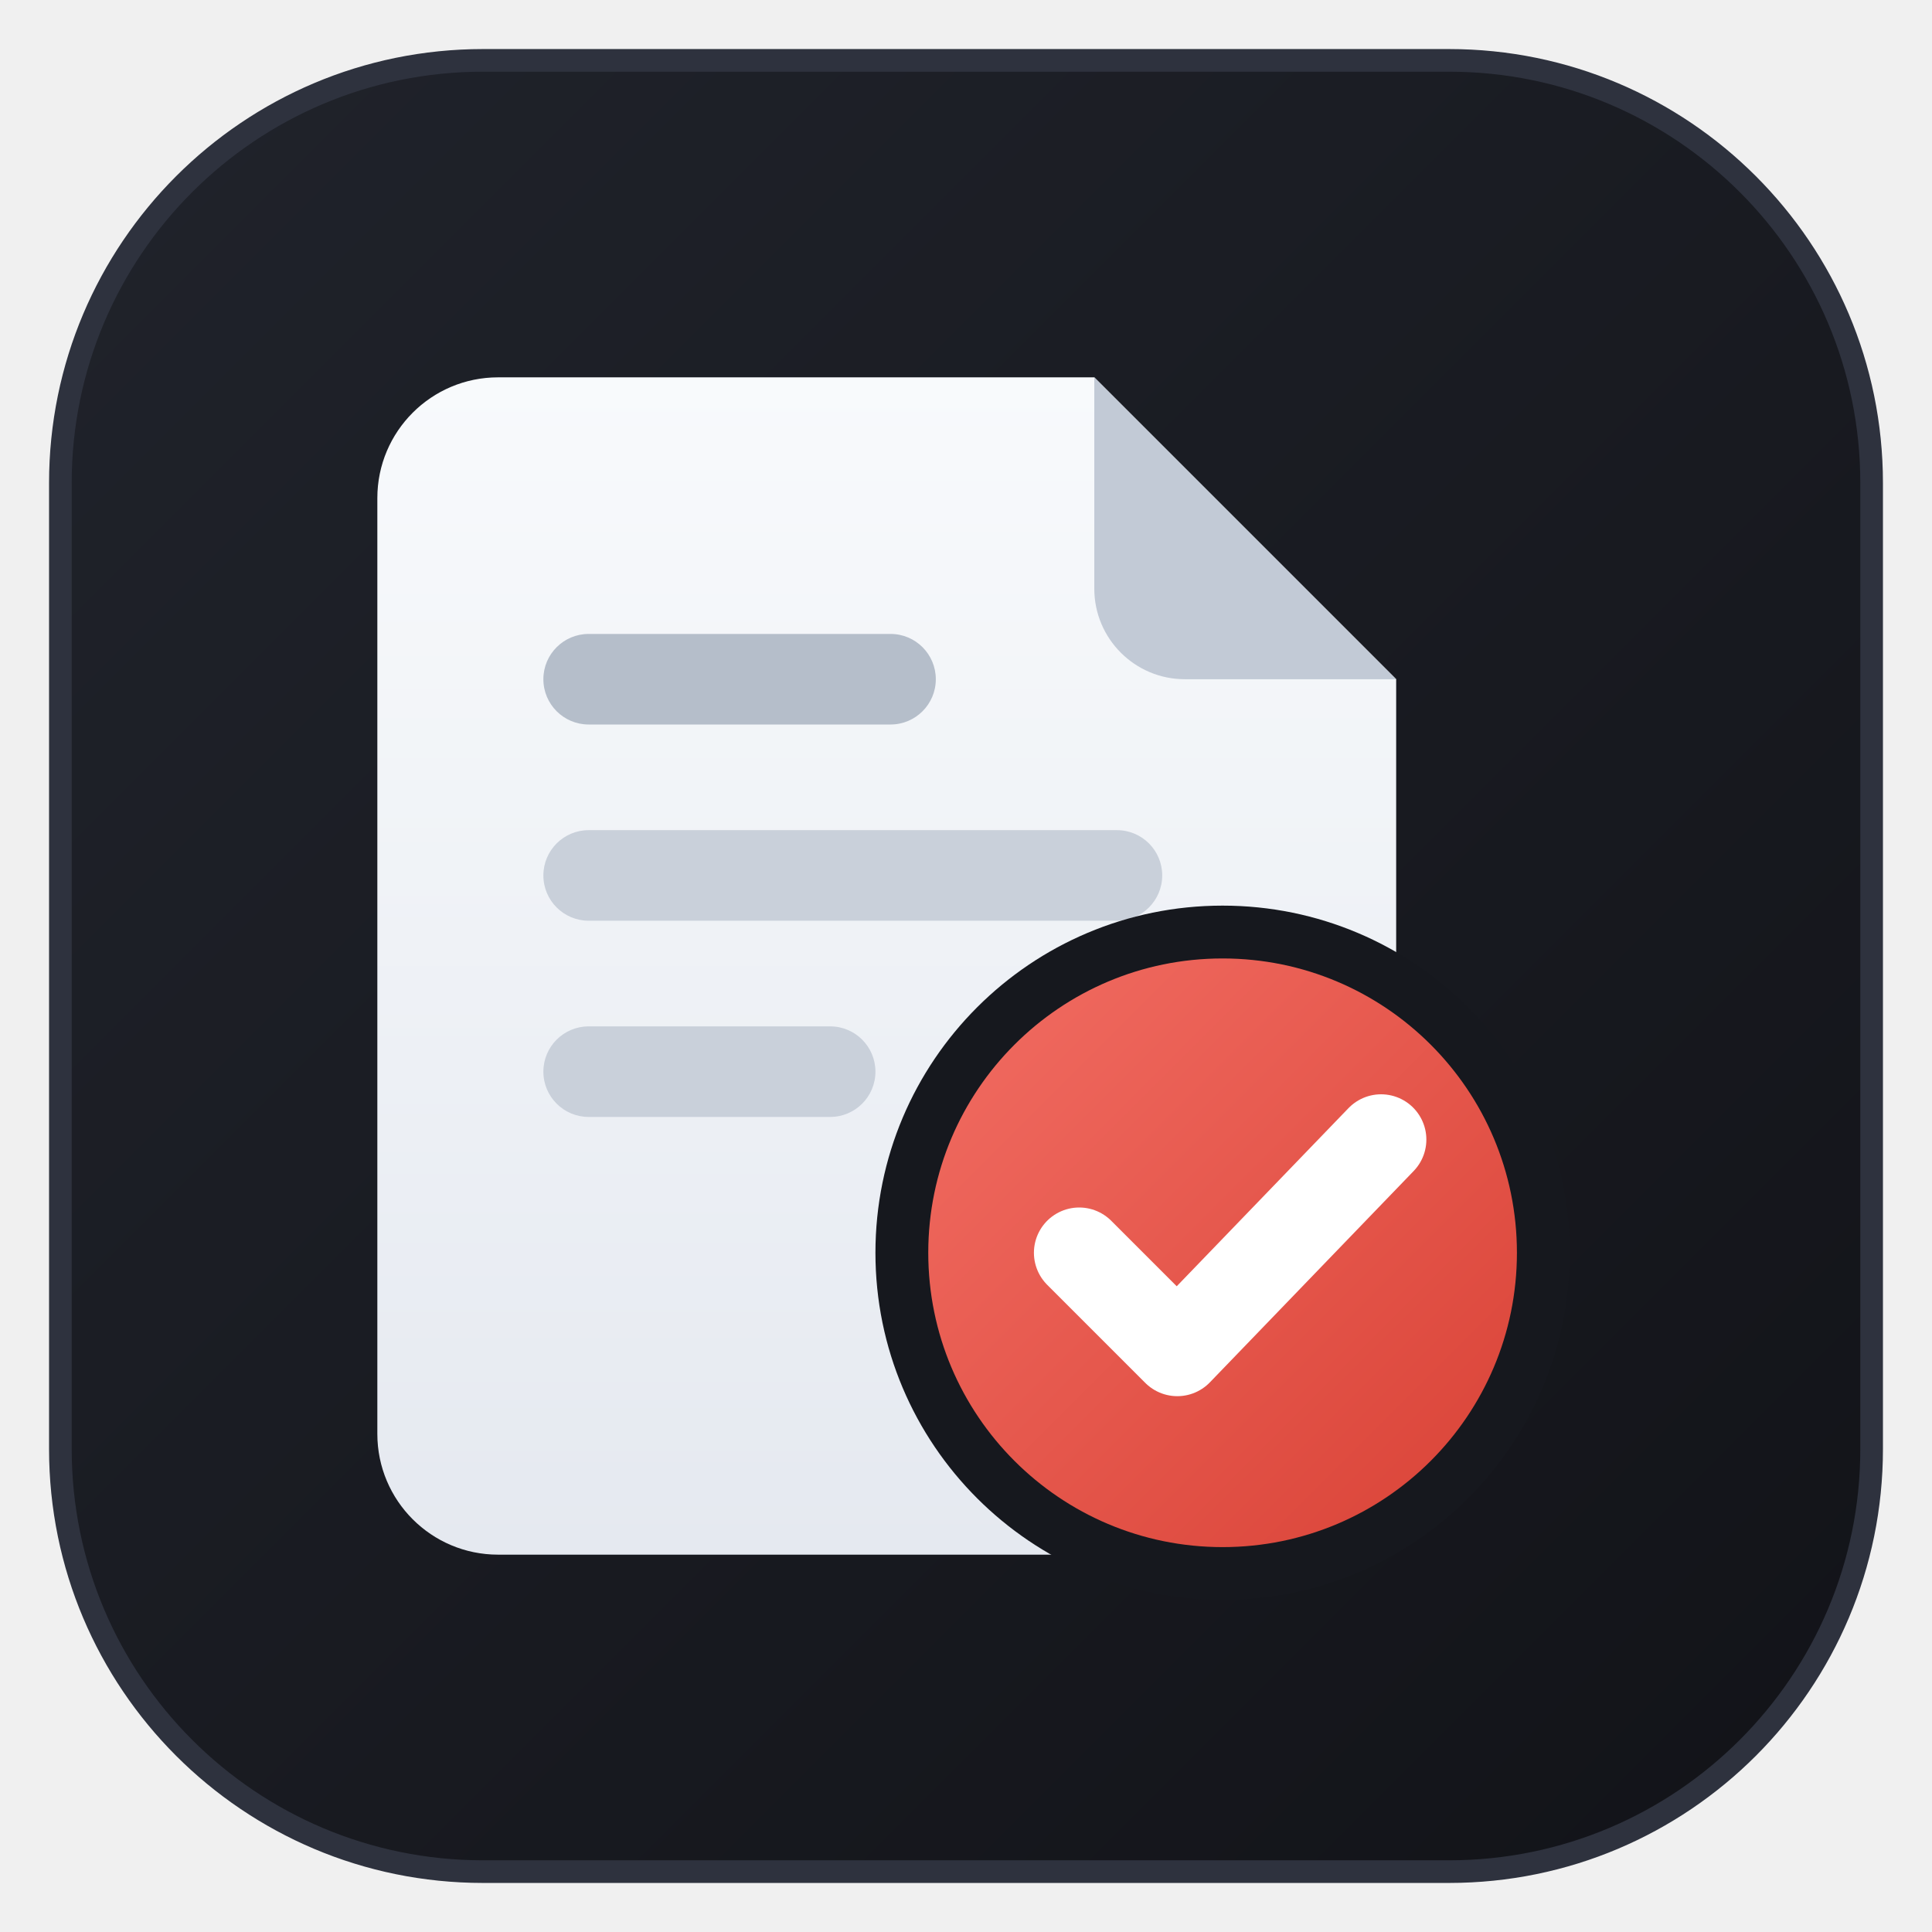
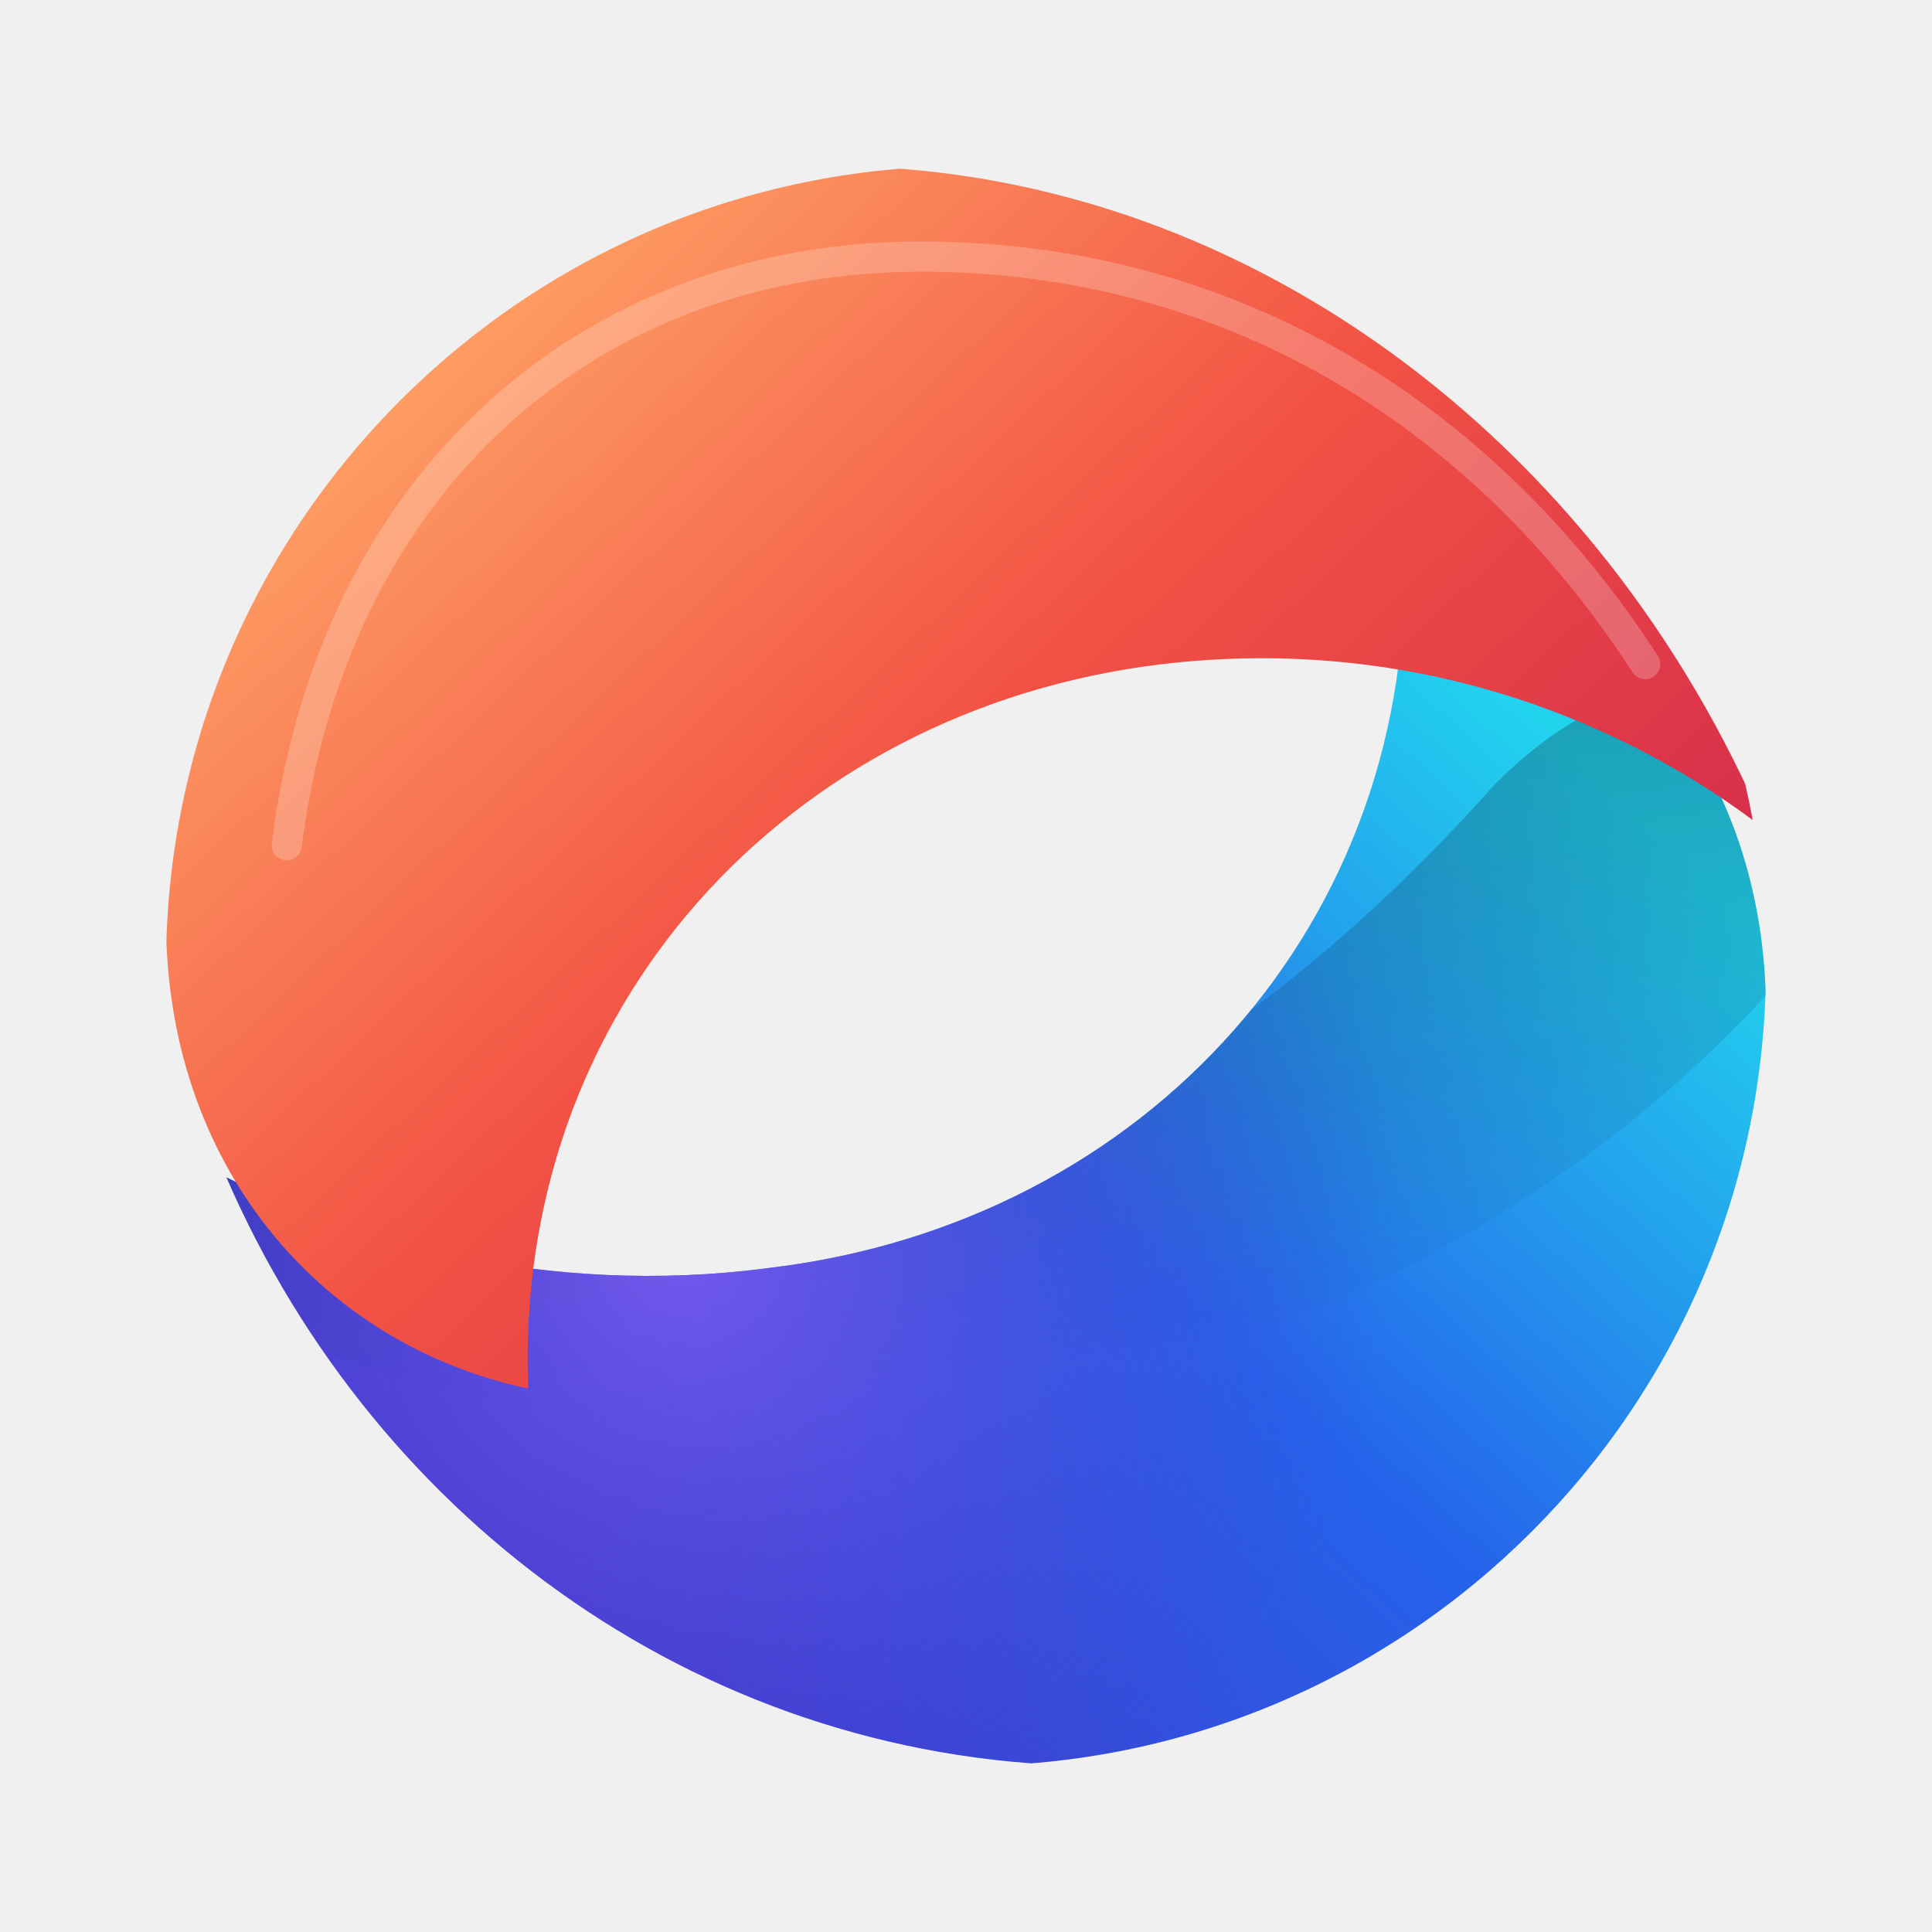
<svg xmlns="http://www.w3.org/2000/svg" viewBox="0 0 256 256" width="256" height="256">
  <defs>
-     <linearGradient id="bg" x1="0" y1="0" x2="1" y2="1">
-       <stop offset="0%" stop-color="#20232B" />
-       <stop offset="100%" stop-color="#121318" />
+     <linearGradient id="warmFlow" x1="0.12" y1="0.15" x2="0.88" y2="0.78">
+       <stop offset="0%" stop-color="#FFA366" />
+       <stop offset="50%" stop-color="#F25244" />
+       <stop offset="100%" stop-color="#D42A4C" />
    </linearGradient>
-     <linearGradient id="page" x1="0" y1="0" x2="0" y2="1">
-       <stop offset="0%" stop-color="#F8FAFC" />
-       <stop offset="100%" stop-color="#E5E9F0" />
+     <linearGradient id="coolFlow" x1="0.12" y1="0.85" x2="0.88" y2="0.18">
+       <stop offset="0%" stop-color="#4338CA" />
+       <stop offset="52%" stop-color="#2563EB" />
+       <stop offset="100%" stop-color="#22D3EE" />
    </linearGradient>
-     <linearGradient id="accent" x1="0" y1="0" x2="1" y2="1">
-       <stop offset="0%" stop-color="#F26D63" />
-       <stop offset="100%" stop-color="#D94236" />
+     <radialGradient id="foldGlow" cx="0.32" cy="0.68" r="0.45">
+       <stop offset="0%" stop-color="#8B5CF6" stop-opacity="0.75" />
+       <stop offset="100%" stop-color="#4338CA" stop-opacity="0.0" />
+     </radialGradient>
+     <linearGradient id="ribbonShadow" x1="0" y1="0" x2="0.3" y2="1">
+       <stop offset="0%" stop-color="#090D16" stop-opacity="0.34" />
+       <stop offset="100%" stop-color="#090D16" stop-opacity="0.0" />
    </linearGradient>
+     <clipPath id="orbClip">
+       <circle cx="128" cy="128" r="106" />
+     </clipPath>
+     <clipPath id="lowerRibbonClip">
+       <path d="M 30 156                C 50 202, 94 234, 146 234                C 202 234, 234 190, 234 134                C 234 102, 214 78, 186 72                C 188 122, 152 162, 102 168                C 72 172, 46 164, 30 156 Z" />
+     </clipPath>
  </defs>
-   <rect x="8" y="8" width="240" height="240" rx="56" fill="url(#bg)" stroke="#2E323E" stroke-width="3" />
-   <path d="M66 50            H145            L185 90            V190            A16 16 0 0 1 169 206            H66            A16 16 0 0 1 50 190            V66            A16 16 0 0 1 66 50 Z" fill="url(#page)" />
-   <path d="M145 50 V78 A12 12 0 0 0 157 90 H185 Z" fill="#C2CAD6" />
-   <rect x="72" y="84" width="52" height="12" rx="6" fill="#B5BECA" />
-   <rect x="72" y="110" width="82" height="12" rx="6" fill="#C9D0DA" />
-   <rect x="72" y="136" width="44" height="12" rx="6" fill="#C9D0DA" />
-   <circle cx="162" cy="166" r="46" fill="#16181E" />
-   <circle cx="162" cy="166" r="39" fill="url(#accent)" />
-   <path d="M143 166 L156 179 L183 151" fill="none" stroke="#FFFFFF" stroke-width="12" stroke-linecap="round" stroke-linejoin="round" />
+   <g clip-path="url(#orbClip)">
+     <path d="M 30 156              C 50 202, 94 234, 146 234              C 202 234, 234 190, 234 134              C 234 102, 214 78, 186 72              C 188 122, 152 162, 102 168              C 72 172, 46 164, 30 156 Z" fill="url(#coolFlow)" />
+     <g clip-path="url(#lowerRibbonClip)">
+       <path d="M 20 144                C 62 174, 134 176, 198 104                C 220 82, 240 90, 244 120                C 186 196, 76 204, 20 168 Z" fill="url(#ribbonShadow)" />
+       <rect x="22" y="22" width="212" height="212" fill="url(#foldGlow)" />
+     </g>
+     <path d="M 234 110              C 212 58, 164 22, 110 22              C 54 22, 22 66, 22 122              C 22 154, 42 178, 70 184              C 68 134, 104 94, 154 88              C 188 84, 216 96, 234 110 Z" fill="url(#warmFlow)" />
+     <path d="M 38 112              C 44 64, 78 34, 122 34              C 162 34, 196 54, 218 88" fill="none" stroke="#FFFFFF" stroke-opacity="0.22" stroke-width="4" stroke-linecap="round" />
+   </g>
</svg>
